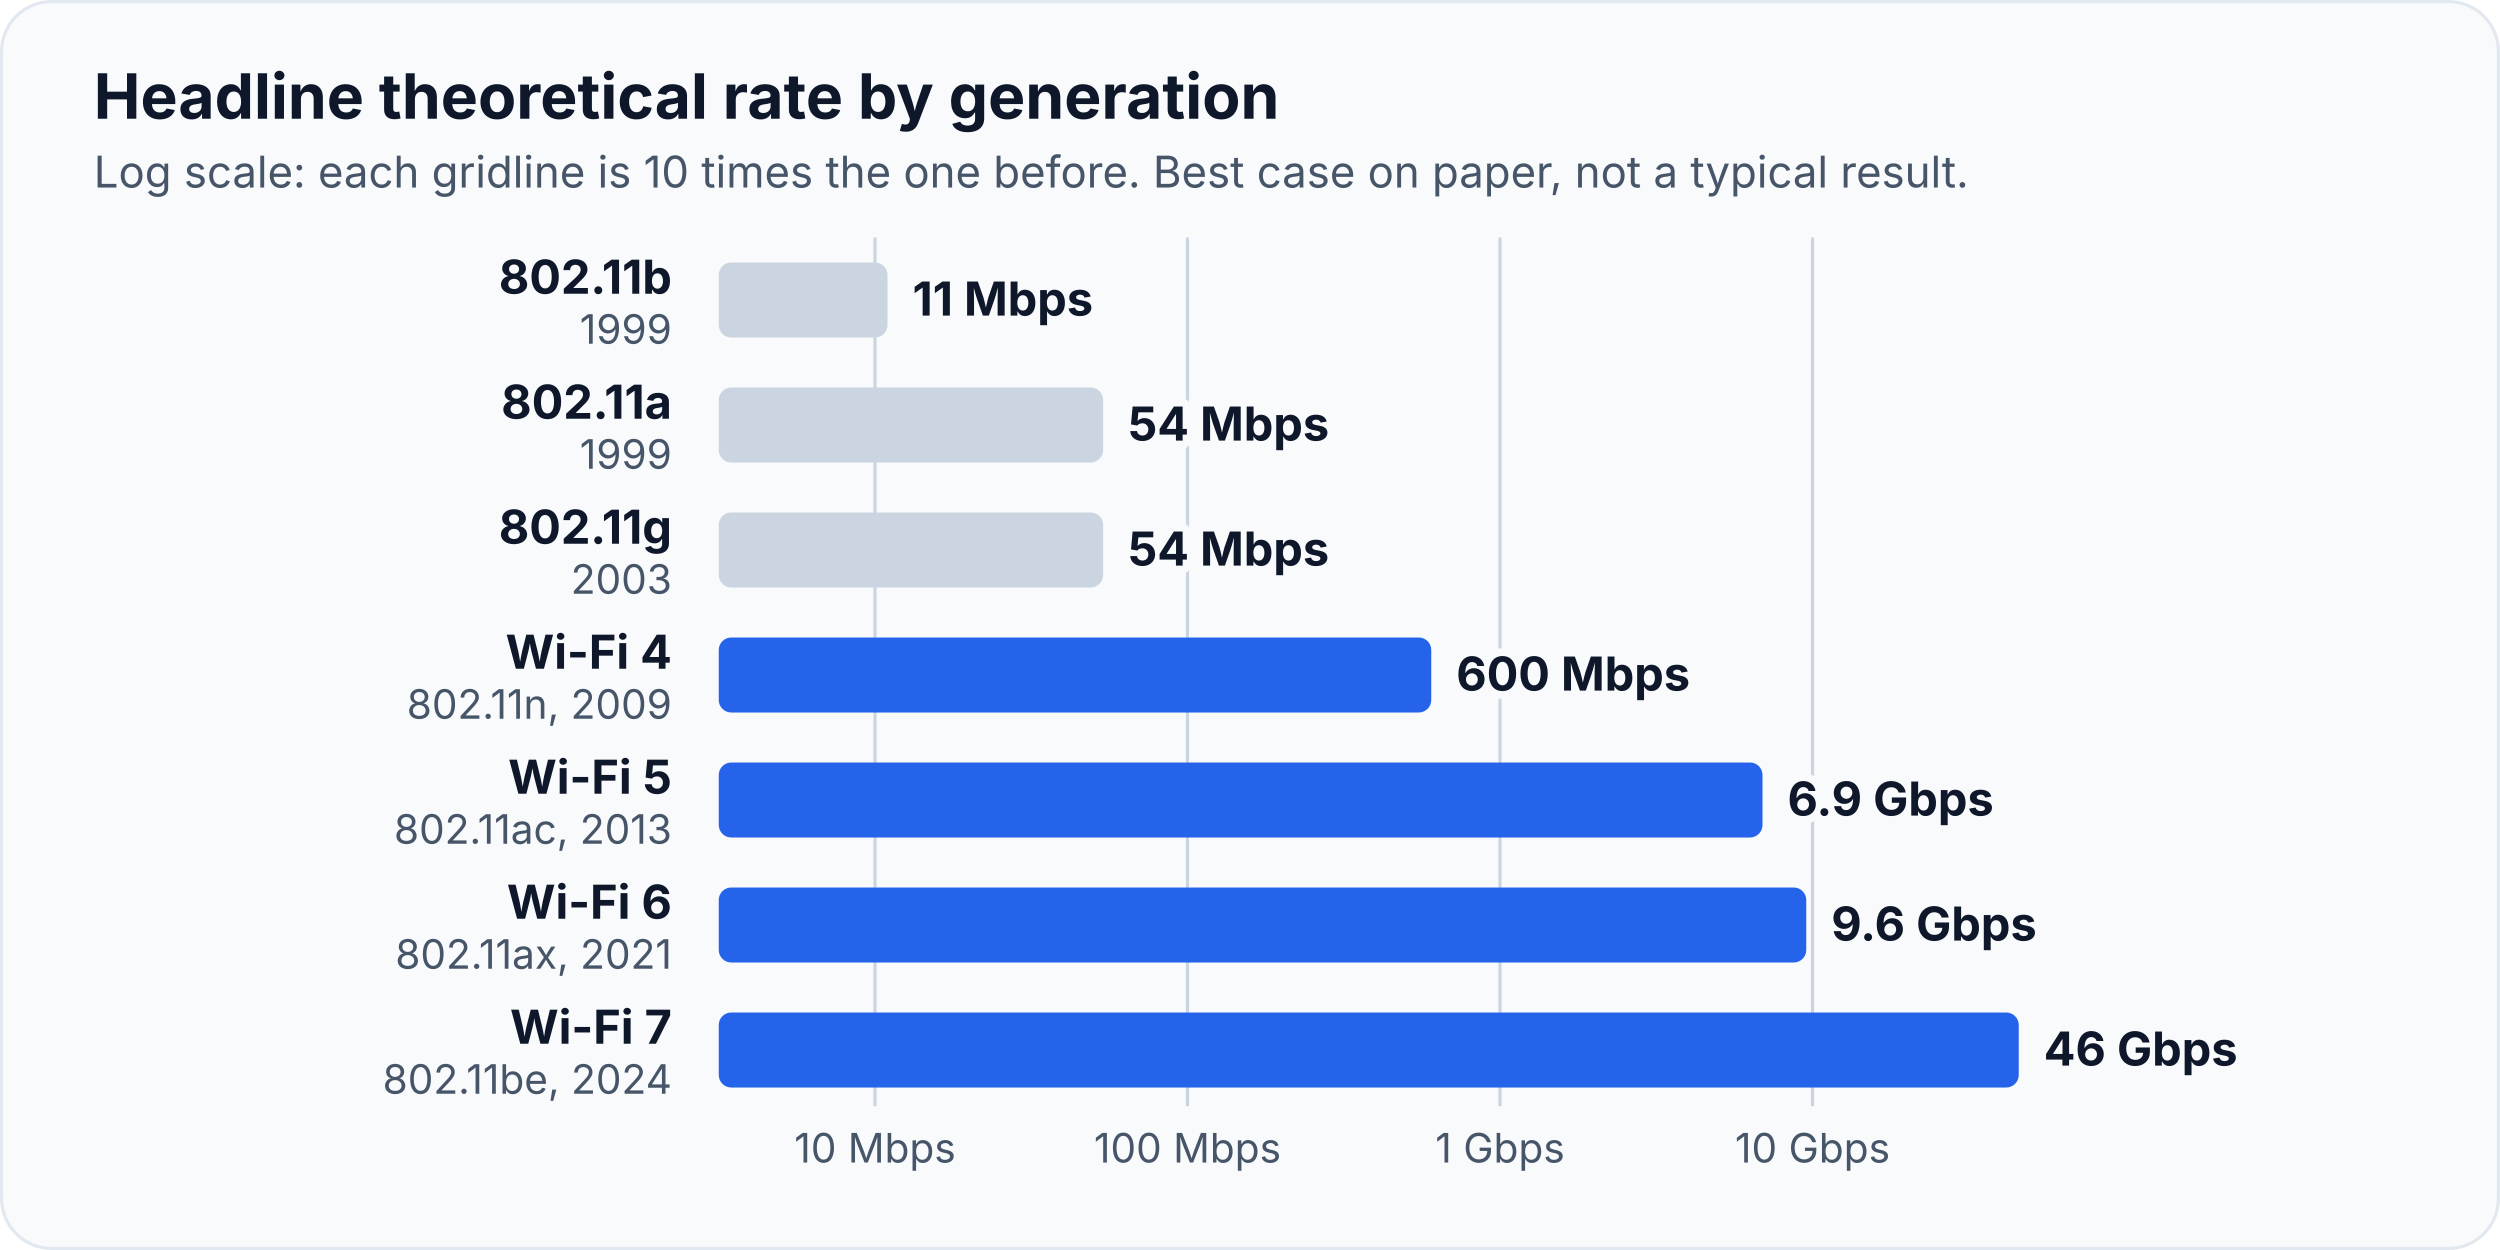
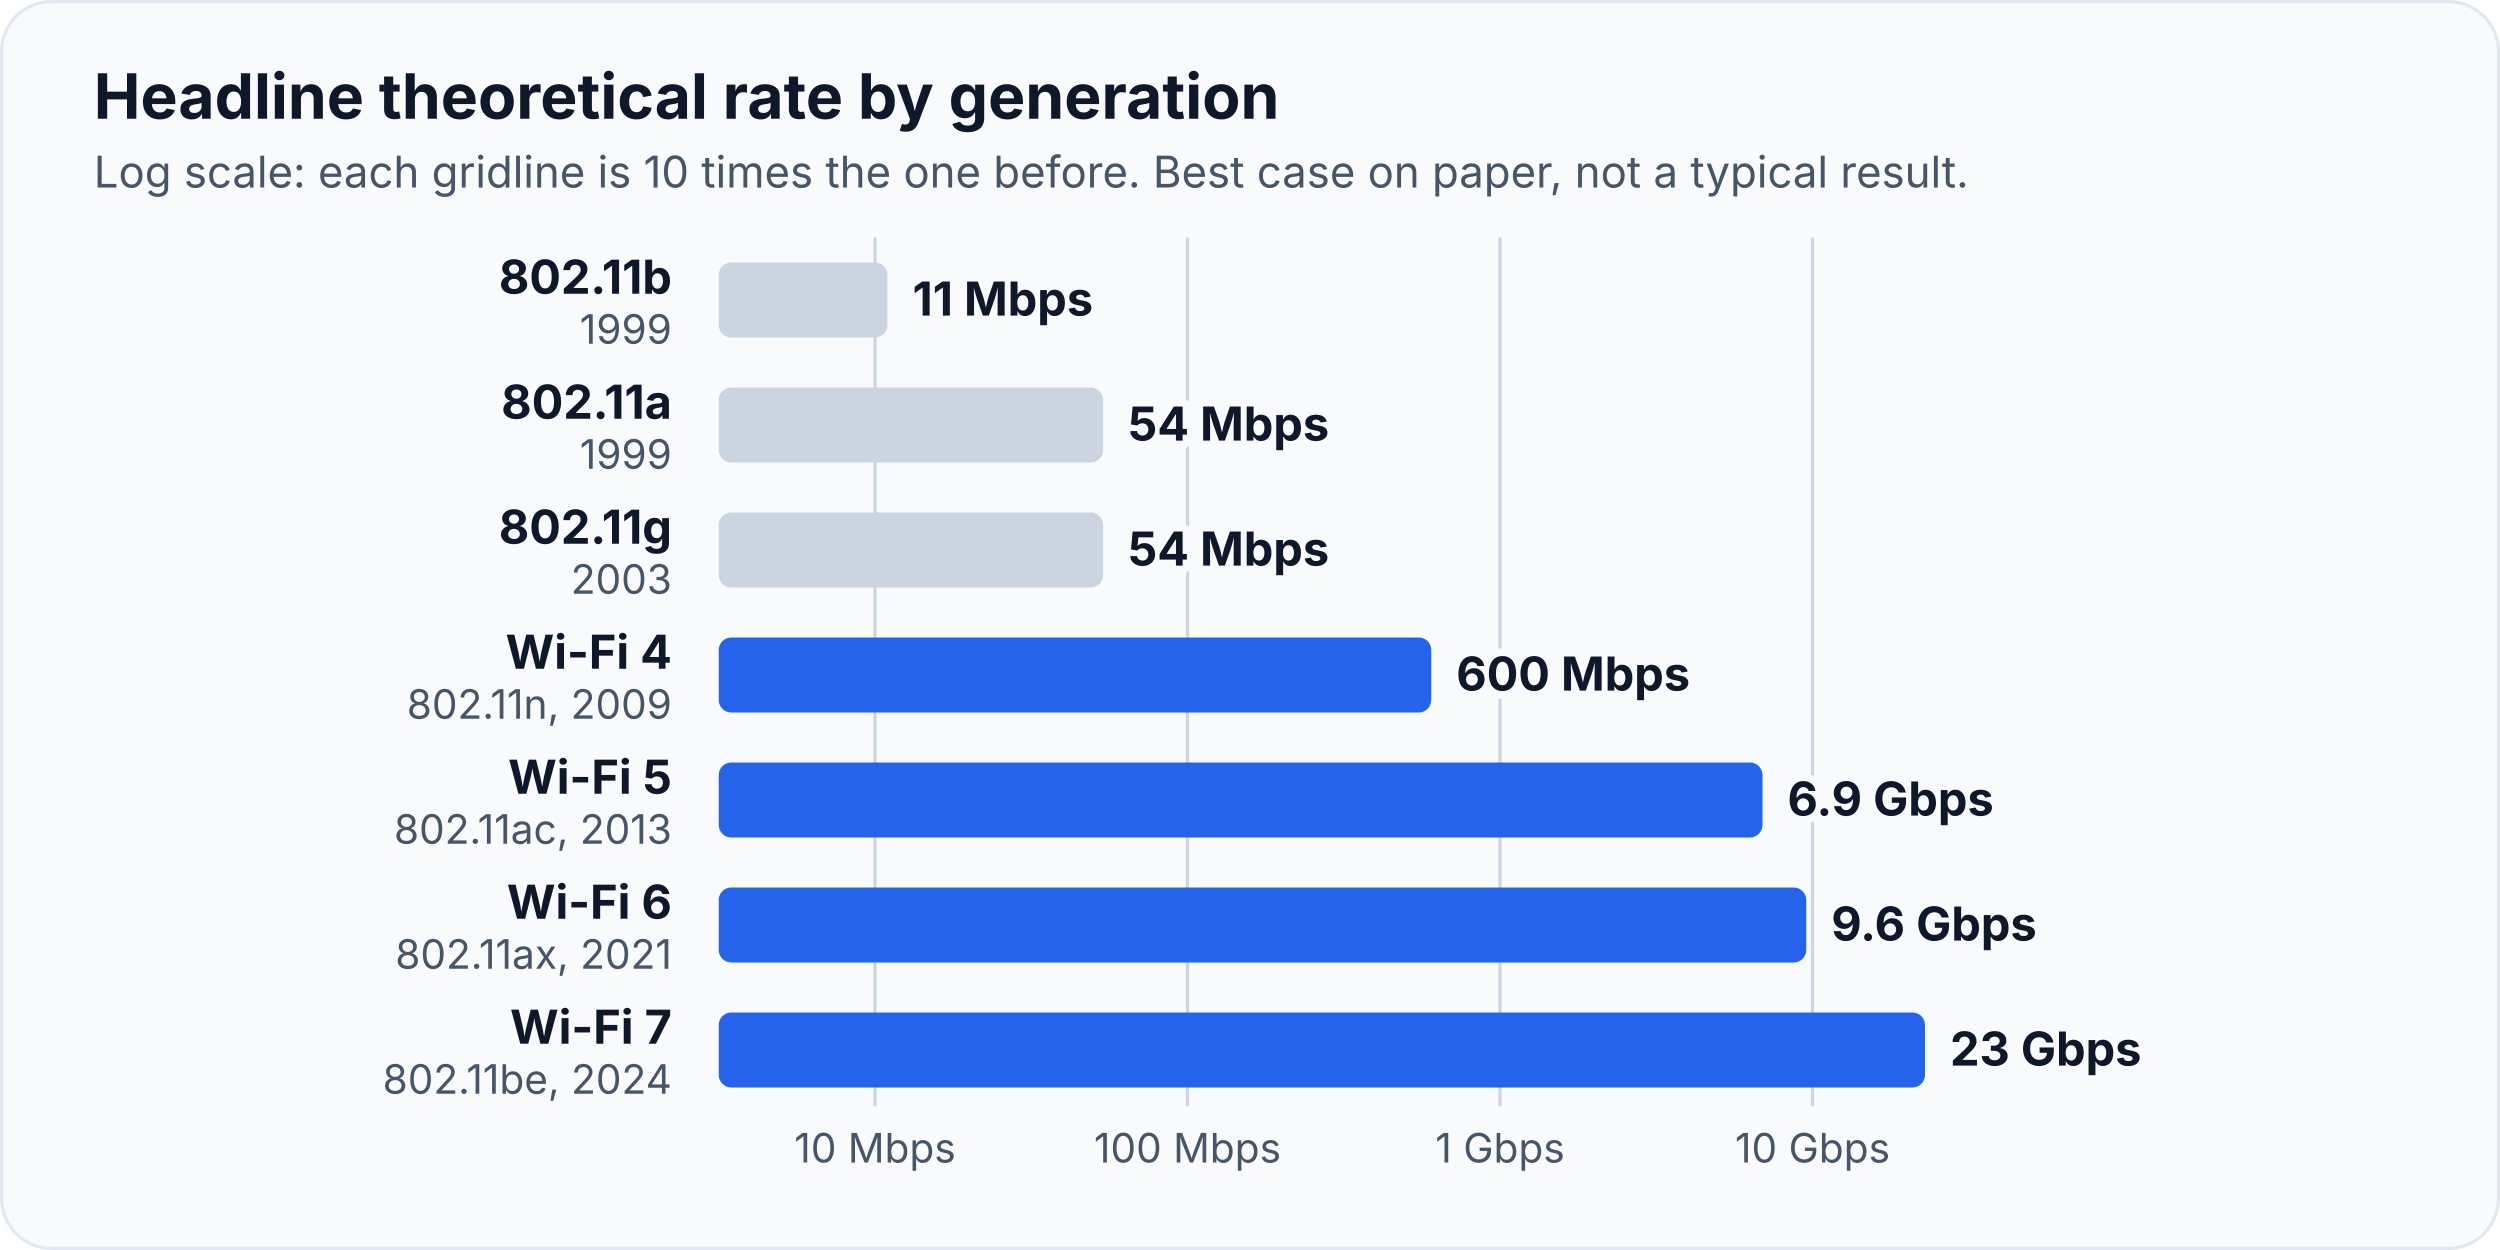
<svg xmlns="http://www.w3.org/2000/svg" viewBox="0 0 800 400" width="800" height="400" role="img" font-family="Urbanist, system-ui, -apple-system, 'Segoe UI', sans-serif">
  <rect x="0.5" y="0.5" width="799" height="399" rx="16" fill="#F8FAFC" stroke="#E2E8F0" />
  <text x="30" y="38" font-size="20" font-weight="700" fill="#0F172A">Headline theoretical rate by generation</text>
  <text x="30" y="60" font-size="14" fill="#475569">Log scale: each gridline is 10 times the one before. Best case on paper, not a typical result.</text>
  <g stroke="#CBD5E1" stroke-width="1">
    <line x1="280" y1="76" x2="280" y2="354" />
    <line x1="380" y1="76" x2="380" y2="354" />
    <line x1="480" y1="76" x2="480" y2="354" />
    <line x1="580" y1="76" x2="580" y2="354" />
  </g>
  <g font-size="13" fill="#475569" text-anchor="middle">
    <text x="280" y="372">10 Mbps</text>
    <text x="380" y="372">100 Mbps</text>
    <text x="480" y="372">1 Gbps</text>
    <text x="580" y="372">10 Gbps</text>
  </g>
  <g text-anchor="end">
    <text x="215" y="94" font-size="15" font-weight="700" fill="#0F172A">802.11b</text>
    <text x="215" y="110" font-size="13" fill="#475569">1999</text>
    <text x="215" y="134" font-size="15" font-weight="700" fill="#0F172A">802.11a</text>
    <text x="215" y="150" font-size="13" fill="#475569">1999</text>
    <text x="215" y="174" font-size="15" font-weight="700" fill="#0F172A">802.11g</text>
    <text x="215" y="190" font-size="13" fill="#475569">2003</text>
    <text x="215" y="214" font-size="15" font-weight="700" fill="#0F172A">Wi-Fi 4</text>
    <text x="215" y="230" font-size="13" fill="#475569">802.11n, 2009</text>
    <text x="215" y="254" font-size="15" font-weight="700" fill="#0F172A">Wi-Fi 5</text>
    <text x="215" y="270" font-size="13" fill="#475569">802.11ac, 2013</text>
    <text x="215" y="294" font-size="15" font-weight="700" fill="#0F172A">Wi-Fi 6</text>
    <text x="215" y="310" font-size="13" fill="#475569">802.11ax, 2021</text>
    <text x="215" y="334" font-size="15" font-weight="700" fill="#0F172A">Wi-Fi 7</text>
    <text x="215" y="350" font-size="13" fill="#475569">802.11be, 2024</text>
  </g>
  <rect x="230" y="84" width="54" height="24" rx="4" fill="#CBD5E1" />
  <rect x="230" y="124" width="123" height="24" rx="4" fill="#CBD5E1" />
  <rect x="230" y="164" width="123" height="24" rx="4" fill="#CBD5E1" />
  <rect x="230" y="204" width="228" height="24" rx="4" fill="#2563EB" />
  <rect x="230" y="244" width="334" height="24" rx="4" fill="#2563EB" />
  <rect x="230" y="284" width="348" height="24" rx="4" fill="#2563EB" />
-   <rect x="230" y="324" width="416" height="24" rx="4" fill="#2563EB" />
+   <rect x="230" y="324" width="386" height="24" rx="4" fill="#2563EB" />
  <g font-size="15" font-weight="700" fill="#0F172A" stroke="#F8FAFC" stroke-width="5" paint-order="stroke" stroke-linejoin="round">
    <text x="292" y="101">11 Mbps</text>
    <text x="361" y="141">54 Mbps</text>
    <text x="361" y="181">54 Mbps</text>
    <text x="466" y="221">600 Mbps</text>
    <text x="572" y="261">6.9 Gbps</text>
    <text x="586" y="301">9.6 Gbps</text>
-     <text x="654" y="341">46 Gbps</text>
+     <text x="624" y="341">23 Gbps</text>
  </g>
</svg>
